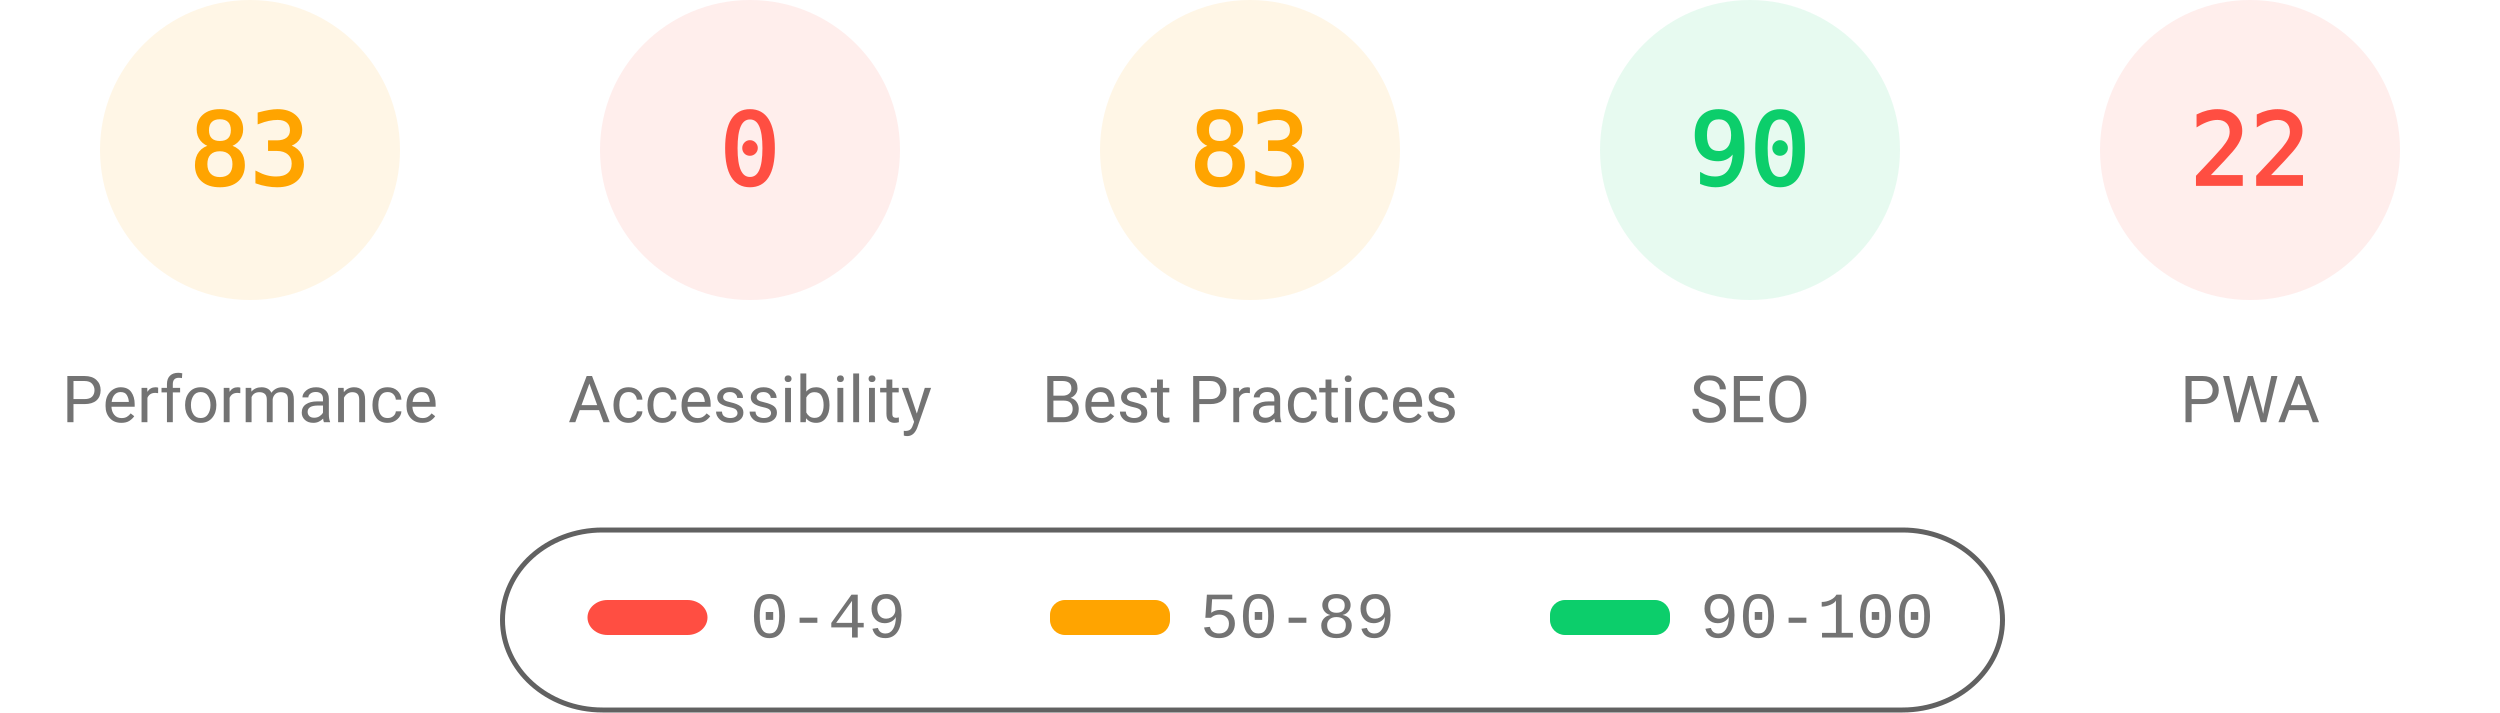
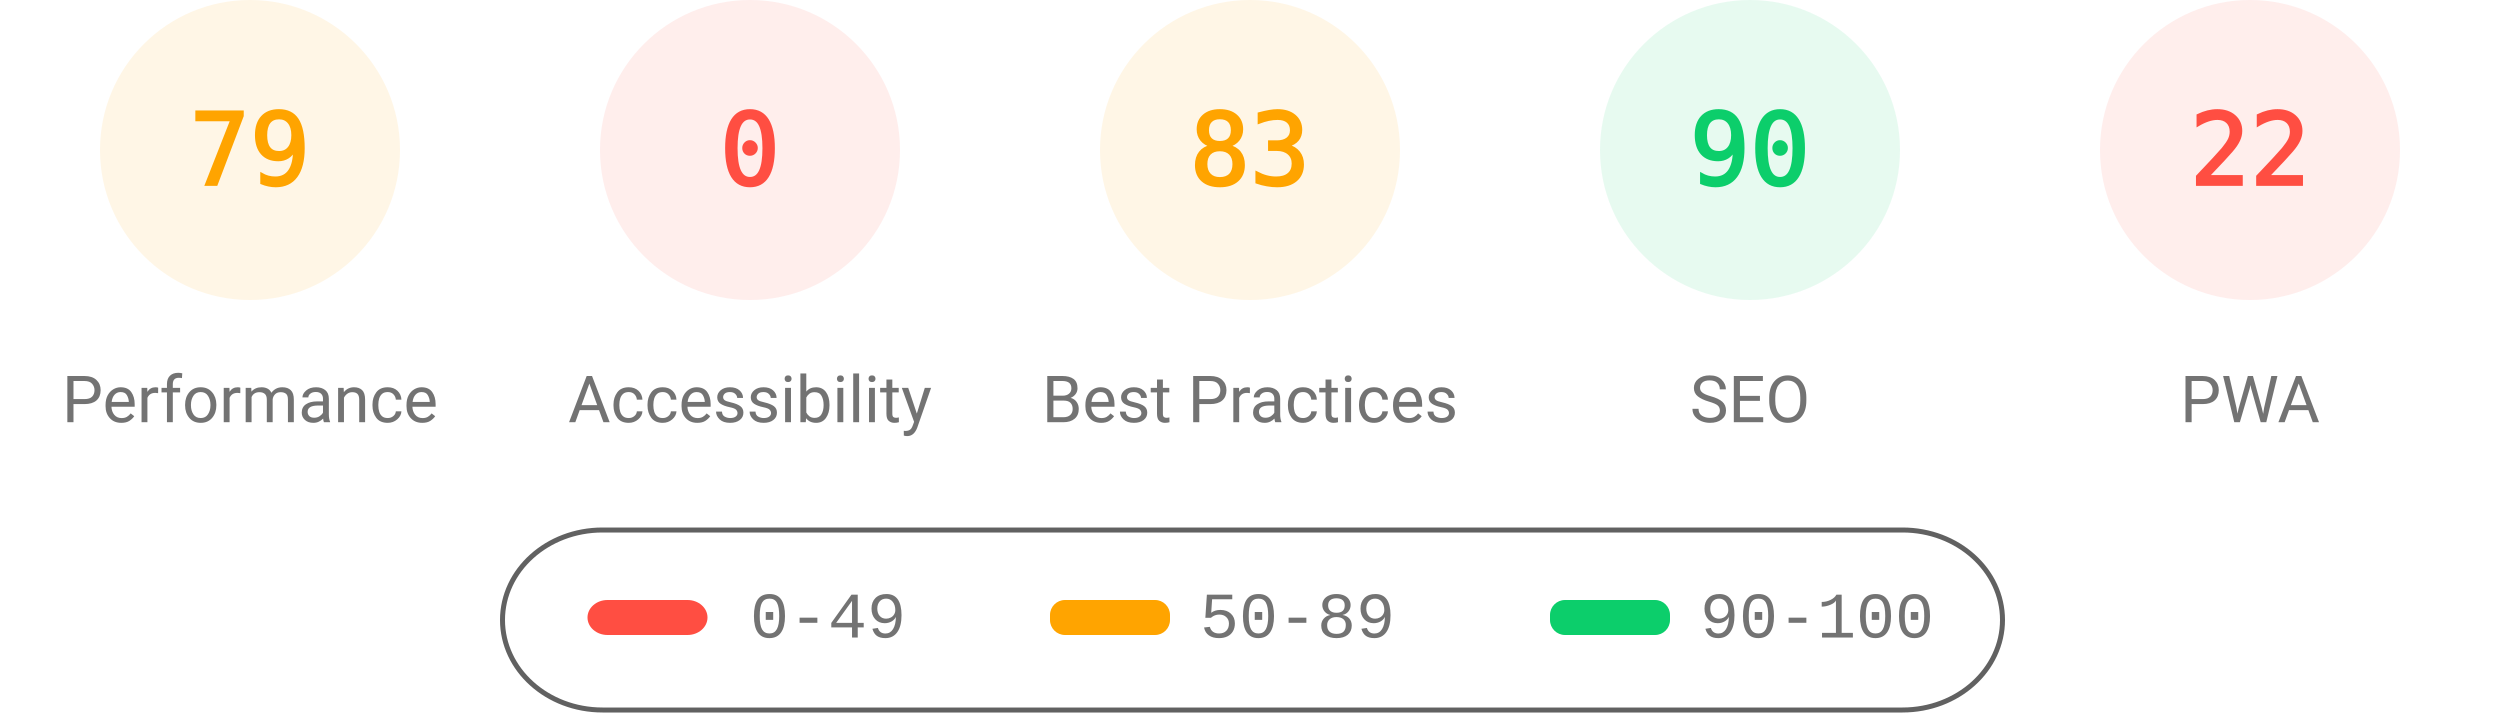
<svg xmlns="http://www.w3.org/2000/svg" fill="none" width="1000" height="285">
  <style>.gauge-base{opacity:.1}.gauge-arc{fill:none;animation-delay:250ms;stroke-linecap:round;transform:rotate(-90deg);transform-origin:100px 60px;animation:load-gauge 1s ease forwards}.guage-text{font-size:40px;font-family:monospace;text-align:center}.guage-red{color:#ff4e42;fill:#ff4e42;stroke:#ff4e42}.guage-orange{color:#ffa400;fill:#ffa400;stroke:#ffa400}.guage-green{color:#0cce6b;fill:#0cce6b;stroke:#0cce6b}.guage-undefined{color:#5c5c5c;fill:#5c5c5c;stroke:#5c5c5c}.guage-title{color:#737373;fill:#737373;stroke:none;font-size:26px;line-height:26px;font-family:Roboto,Halvetica,Arial,sans-serif}@keyframes load-gauge{from{stroke-dasharray:0 352.858}}</style>
  <svg class="guage-div guage-perf guage-orange" viewBox="0 0 200 200" width="200" height="200">
    <circle class="gauge-base" r="56" cx="100" cy="60" stroke-width="8" />
-     <circle class="gauge-arc guage-arc-1" r="56" cx="100" cy="60" stroke-width="8" style="stroke-dasharray:292.042,351.858" />
-     <text class="guage-text" x="100" y="60" alignment-baseline="central" dominant-baseline="central" text-anchor="middle">83</text>
+     <circle class="gauge-arc guage-arc-1" r="56" cx="100" cy="60" stroke-width="8" style="stroke-dasharray:277.968,351.858" />
+     <text class="guage-text" x="100" y="60" alignment-baseline="central" dominant-baseline="central" text-anchor="middle">79</text>
    <text class="guage-title" x="100" y="160" alignment-baseline="central" dominant-baseline="central" text-anchor="middle">Performance</text>
  </svg>
  <svg class="guage-div guage-acc guage-red" viewBox="0 0 200 200" width="200" height="200" x="200">
    <circle class="gauge-base" r="56" cx="100" cy="60" stroke-width="8" />
    <circle class="gauge-arc guage-arc-2" r="56" cx="100" cy="60" stroke-width="8" style="stroke-dasharray:0,351.858" />
    <text class="guage-text" x="100" y="60" alignment-baseline="central" dominant-baseline="central" text-anchor="middle">0</text>
    <text class="guage-title" x="100" y="160" alignment-baseline="central" dominant-baseline="central" text-anchor="middle">Accessibility</text>
  </svg>
  <svg class="guage-div guage-best guage-orange" viewBox="0 0 200 200" width="200" height="200" x="400">
    <circle class="gauge-base" r="56" cx="100" cy="60" stroke-width="8" />
    <circle class="gauge-arc guage-arc-3" r="56" cx="100" cy="60" stroke-width="8" style="stroke-dasharray:292.042,351.858" />
    <text class="guage-text" x="100" y="60" alignment-baseline="central" dominant-baseline="central" text-anchor="middle">83</text>
    <text class="guage-title" x="100" y="160" alignment-baseline="central" dominant-baseline="central" text-anchor="middle">Best Practices</text>
  </svg>
  <svg class="guage-div guage-seo guage-green" viewBox="0 0 200 200" width="200" height="200" x="600">
    <circle class="gauge-base" r="56" cx="100" cy="60" stroke-width="8" />
    <circle class="gauge-arc guage-arc-4" r="56" cx="100" cy="60" stroke-width="8" style="stroke-dasharray:316.672,351.858" />
    <text class="guage-text" x="100" y="60" alignment-baseline="central" dominant-baseline="central" text-anchor="middle">90</text>
    <text class="guage-title" x="100" y="160" alignment-baseline="central" dominant-baseline="central" text-anchor="middle">SEO</text>
  </svg>
  <svg class="guage-div guage-pwa guage-red" viewBox="0 0 200 200" width="200" height="200" x="800">
    <circle class="gauge-base" r="56" cx="100" cy="60" stroke-width="8" />
    <circle class="gauge-arc guage-arc-4" r="56" cx="100" cy="60" stroke-width="8" style="stroke-dasharray:77.409,351.858" />
    <text class="guage-text" x="100" y="60" alignment-baseline="central" dominant-baseline="central" text-anchor="middle">22</text>
    <text class="guage-title" x="100" y="160" alignment-baseline="central" dominant-baseline="central" text-anchor="middle">PWA</text>
  </svg>
  <svg width="604" height="76" x="200" y="210">
    <path fill="none" id="canvas_background" d="M-1-1h604v80H-1z" />
    <rect fill-opacity="0" stroke="#616161" stroke-width="2" rx="40" id="svg_2" height="72" width="600" y="2" x="1" fill="#000" />
    <rect stroke="#000" rx="8" id="svg_3" height="14" width="48" y="30" x="35" stroke-opacity="null" stroke-width="0" fill="#ff4e42" />
    <rect stroke="#000" rx="6" id="svg_4" height="14" width="48" y="30" x="220" stroke-opacity="null" stroke-width="0" fill="#ffa400" />
    <rect stroke="#000" rx="6" id="svg_5" height="14" width="48" y="30" x="420" stroke-opacity="null" stroke-width="0" fill="#0cce6b" />
    <text xml:space="preserve" text-anchor="start" font-family="'Courier New', Courier, monospace" font-size="26" id="svg_6" y="45" x="100" stroke-opacity="null" stroke-width="0" stroke="#000" fill="#737373">0-49</text>
    <text xml:space="preserve" text-anchor="start" font-family="'Courier New', Courier, monospace" font-size="26" id="svg_7" y="45" x="280" stroke-opacity="null" stroke-width="0" stroke="#000" fill="#737373">50-89</text>
    <text xml:space="preserve" text-anchor="start" font-family="'Courier New', Courier, monospace" font-size="26" id="svg_8" y="45" x="480" stroke-opacity="null" stroke-width="0" stroke="#000" fill="#737373">90-100</text>
  </svg>
</svg>
